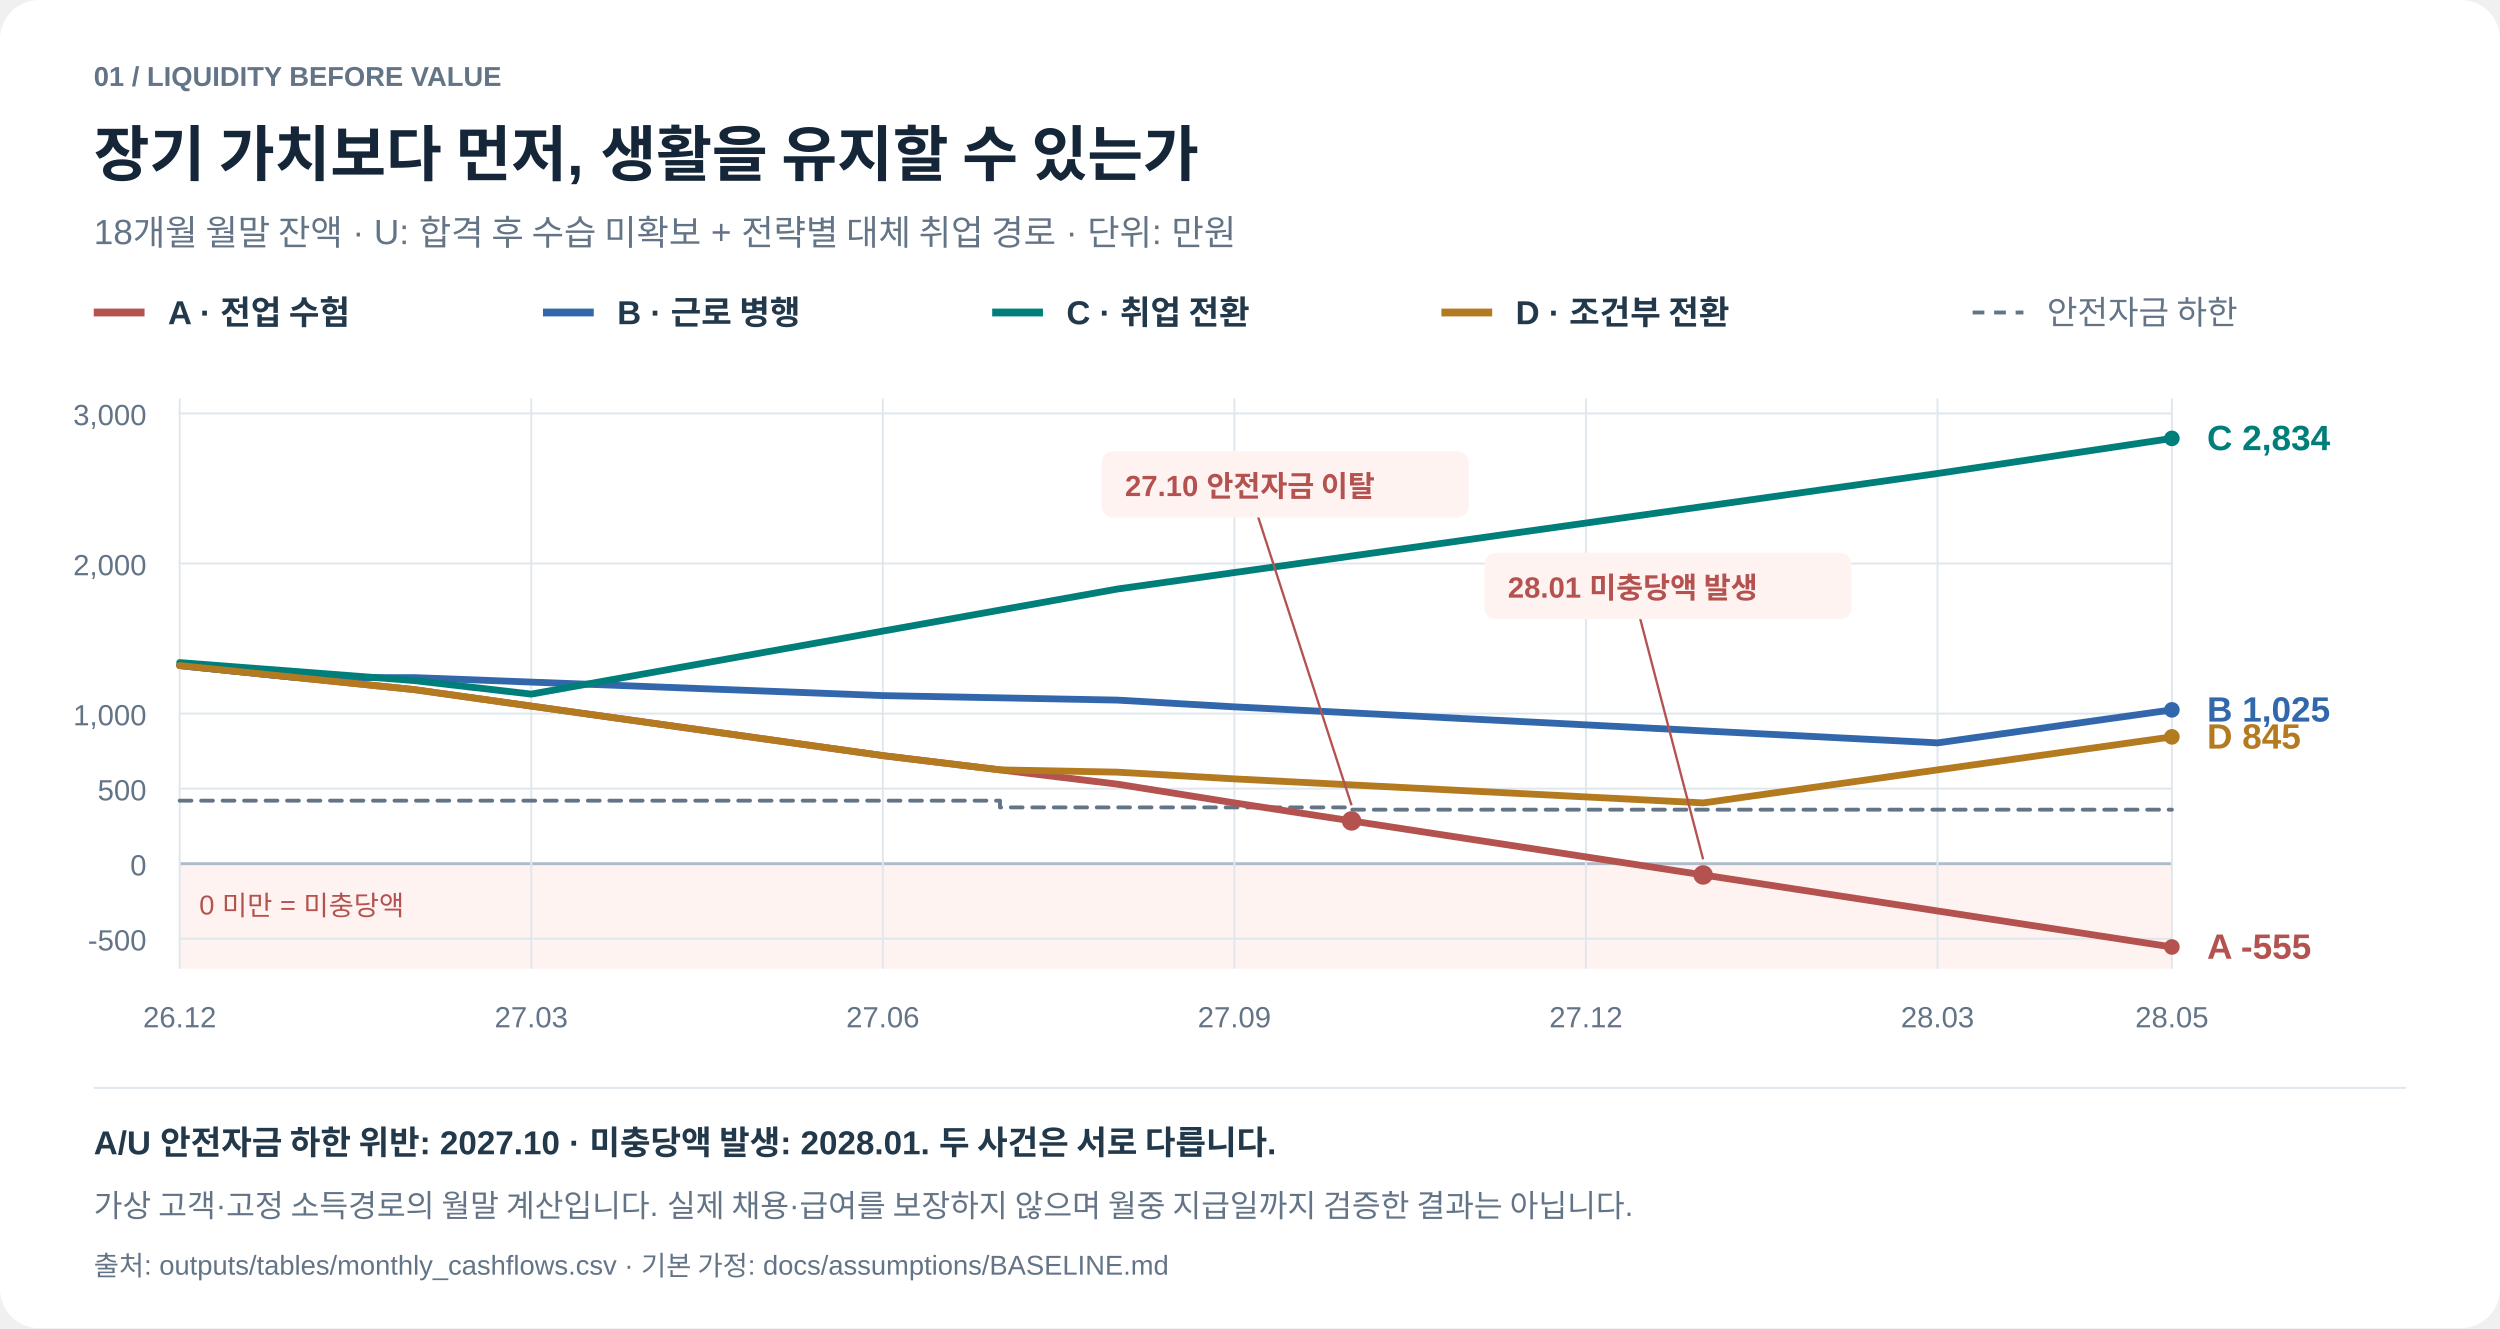
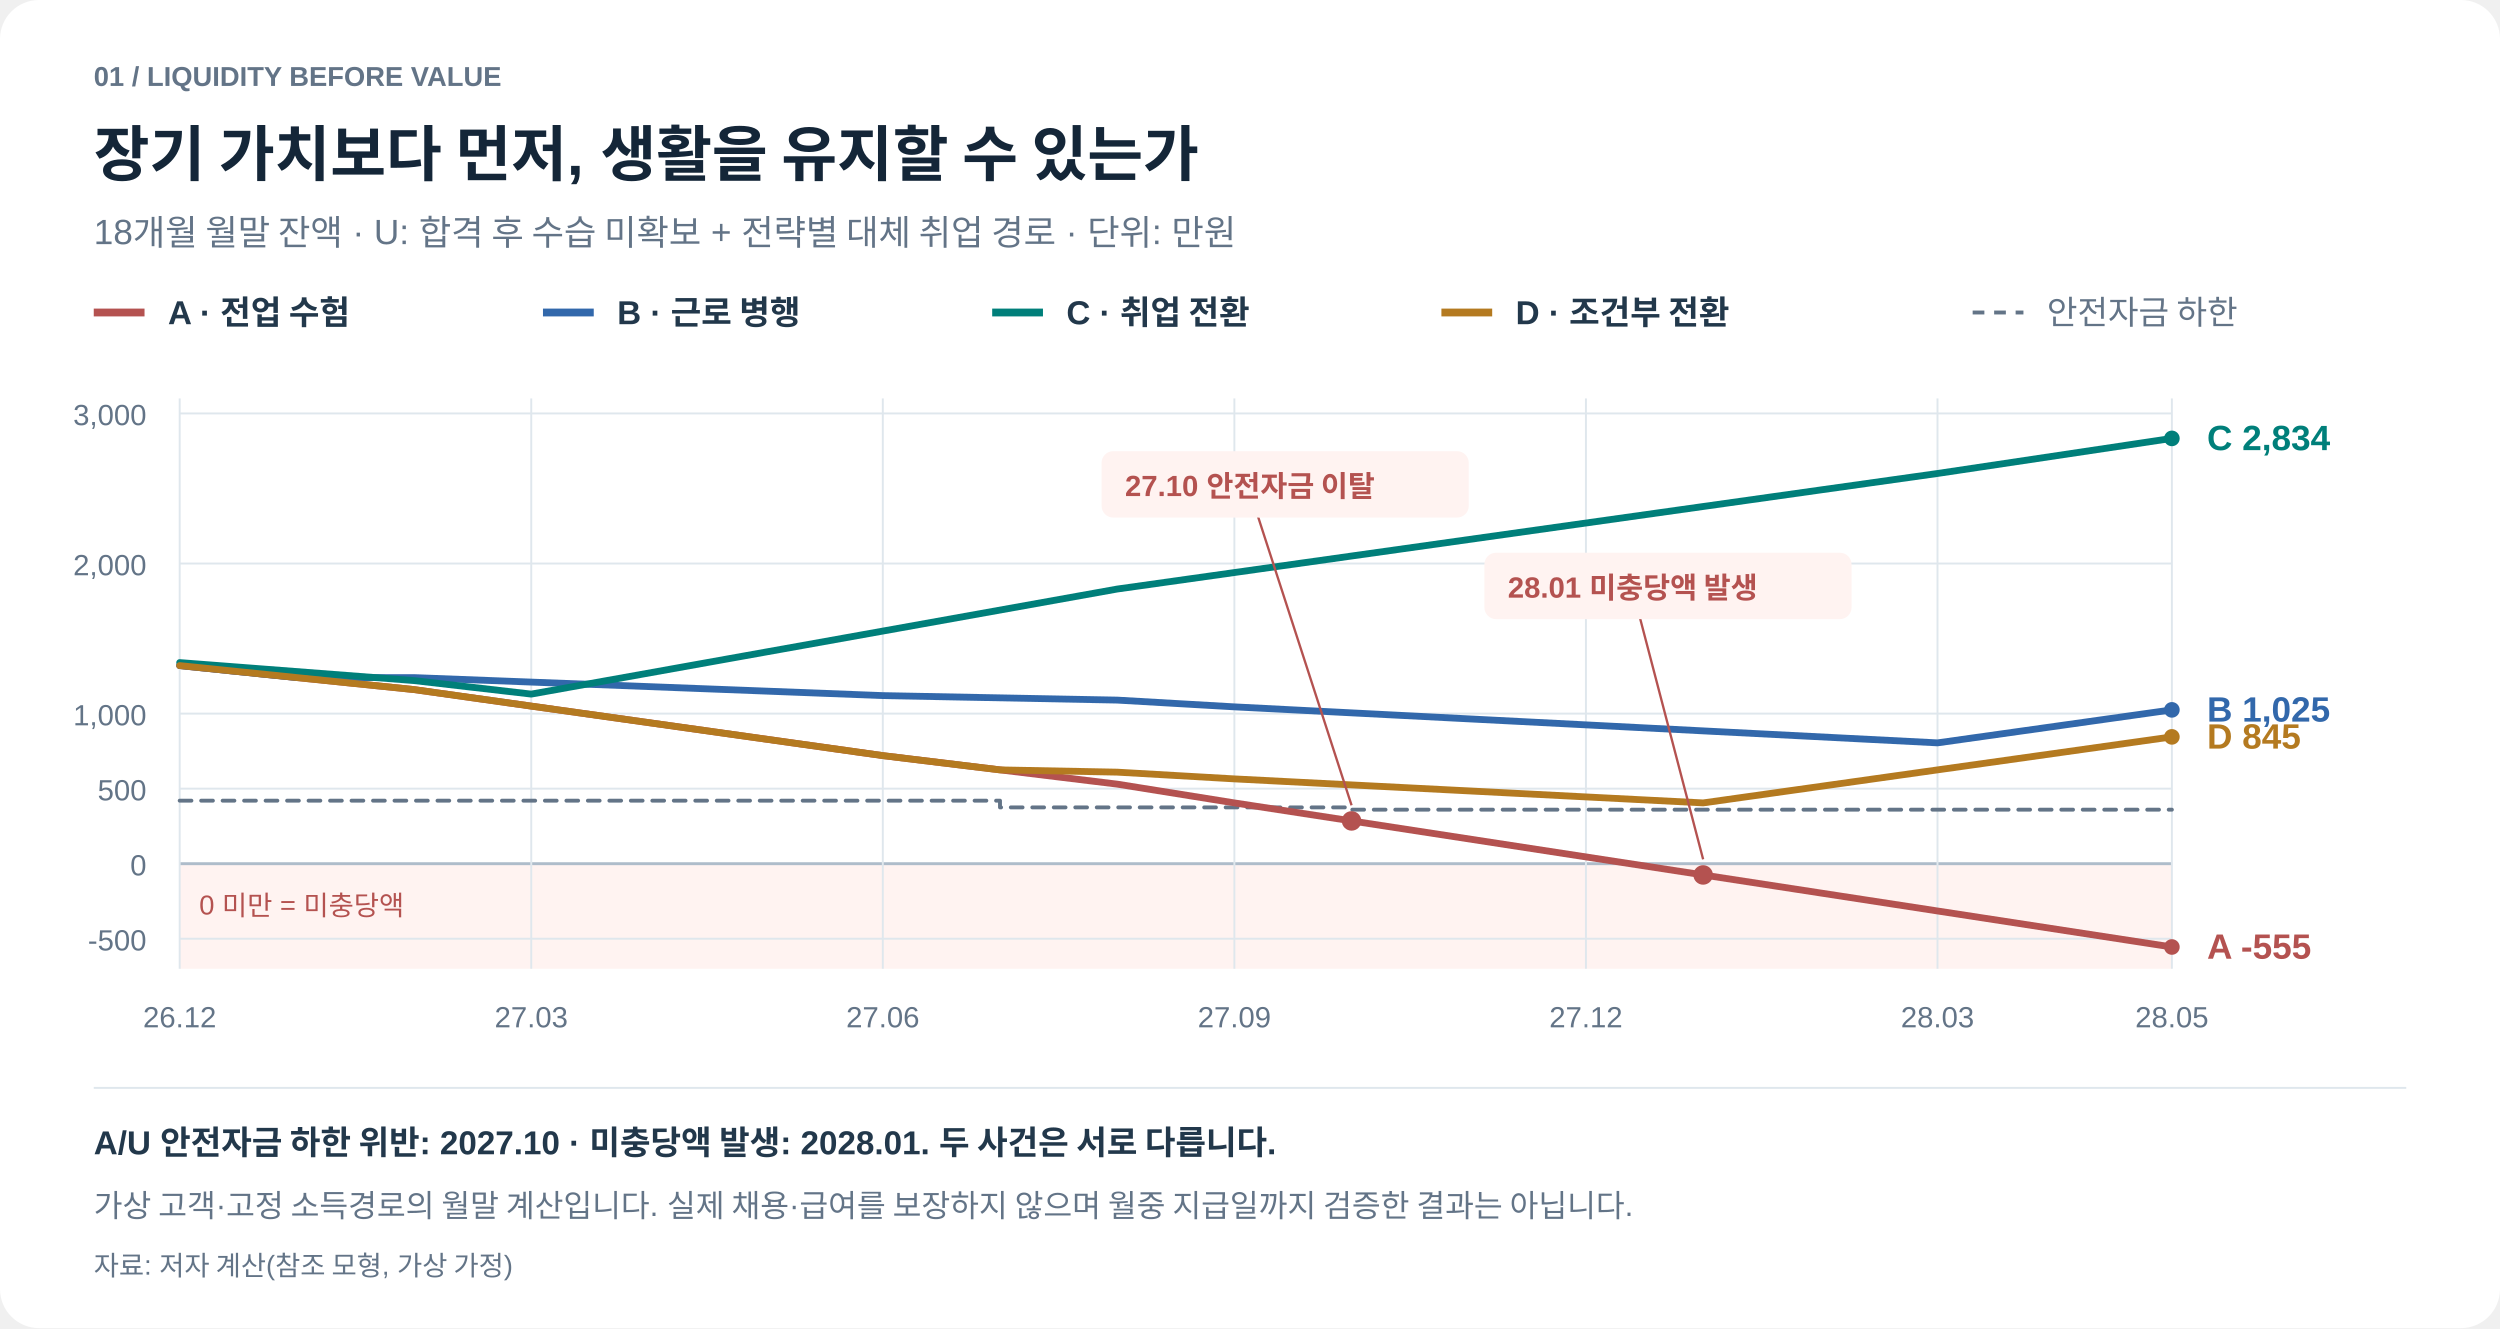
<svg xmlns="http://www.w3.org/2000/svg" viewBox="0 0 1280 680" width="1280" height="680" role="img" aria-labelledby="title desc" style="max-width:100%;height:auto">
  <style>text{font-family:"Noto Sans KR","Malgun Gothic",Arial,sans-serif}.number{font-family:Arial,"Malgun Gothic",sans-serif;font-variant-numeric:tabular-nums}</style>
  <rect x="0" y="0" width="1280" height="680" rx="20" fill="#FFFFFF" />
  <text x="48" y="44" font-size="14" fill="#637487" font-weight="700" text-anchor="start">01 / LIQUIDITY BEFORE VALUE</text>
  <text x="48" y="90" font-size="31" fill="#142638" font-weight="700" text-anchor="start">장기 가치보다 먼저, 생활을 유지할 수 있는가</text>
  <text x="48" y="125" font-size="18" fill="#637487" font-weight="400" text-anchor="start">18개월 월말 잔액 · U: 합격 후 수습 미확보 + 전략별 대체 취업 경로 · 단위: 만원</text>
  <line x1="48" y1="160" x2="74" y2="160" stroke="#B45250" stroke-width="4" />
  <text x="86" y="166" font-size="17" fill="#22384B" font-weight="700" text-anchor="start">A · 전업 수험</text>
  <line x1="278" y1="160" x2="304" y2="160" stroke="#3268AB" stroke-width="4" />
  <text x="316" y="166" font-size="17" fill="#22384B" font-weight="700" text-anchor="start">B · 근로 병행</text>
  <line x1="508" y1="160" x2="534" y2="160" stroke="#007F7A" stroke-width="4" />
  <text x="546" y="166" font-size="17" fill="#22384B" font-weight="700" text-anchor="start">C · 취업 전환</text>
  <line x1="738" y1="160" x2="764" y2="160" stroke="#B47A20" stroke-width="4" />
  <text x="776" y="166" font-size="17" fill="#22384B" font-weight="700" text-anchor="start">D · 조건부 전환</text>
  <line x1="1010" y1="160" x2="1036" y2="160" stroke="#637487" stroke-width="2" stroke-dasharray="6 5" />
  <text x="1048" y="166" font-size="17" fill="#637487" font-weight="400" text-anchor="start">안전자금 하한</text>
  <rect x="92" y="442.21" width="1020" height="53.79" rx="0" fill="#FFF3F1" />
  <line x1="92" y1="480.63" x2="1112" y2="480.63" stroke="#DFE7ED" stroke-width="1" />
  <text x="75" y="486.63" font-size="15" fill="#637487" font-weight="400" text-anchor="end" class="number">-500</text>
  <line x1="92" y1="442.21" x2="1112" y2="442.21" stroke="#AEBCCA" stroke-width="1.5" />
  <text x="75" y="448.21" font-size="15" fill="#637487" font-weight="400" text-anchor="end" class="number">0</text>
  <line x1="92" y1="403.79" x2="1112" y2="403.79" stroke="#DFE7ED" stroke-width="1" />
  <text x="75" y="409.79" font-size="15" fill="#637487" font-weight="400" text-anchor="end" class="number">500</text>
  <line x1="92" y1="365.37" x2="1112" y2="365.37" stroke="#DFE7ED" stroke-width="1" />
  <text x="75" y="371.37" font-size="15" fill="#637487" font-weight="400" text-anchor="end" class="number">1,000</text>
  <line x1="92" y1="288.53" x2="1112" y2="288.53" stroke="#DFE7ED" stroke-width="1" />
  <text x="75" y="294.53" font-size="15" fill="#637487" font-weight="400" text-anchor="end" class="number">2,000</text>
  <line x1="92" y1="211.68" x2="1112" y2="211.68" stroke="#DFE7ED" stroke-width="1" />
  <text x="75" y="217.68" font-size="15" fill="#637487" font-weight="400" text-anchor="end" class="number">3,000</text>
  <text x="102" y="468.21" font-size="14" fill="#B45250" font-weight="400" text-anchor="start">0 미만 = 미충당액</text>
  <line x1="92" y1="204" x2="92" y2="496" stroke="#DFE7ED" stroke-width="1" />
  <text x="92" y="526" font-size="15" fill="#637487" font-weight="400" text-anchor="middle" class="number">26.12</text>
  <line x1="272" y1="204" x2="272" y2="496" stroke="#DFE7ED" stroke-width="1" />
  <text x="272" y="526" font-size="15" fill="#637487" font-weight="400" text-anchor="middle" class="number">27.03</text>
  <line x1="452" y1="204" x2="452" y2="496" stroke="#DFE7ED" stroke-width="1" />
  <text x="452" y="526" font-size="15" fill="#637487" font-weight="400" text-anchor="middle" class="number">27.06</text>
  <line x1="632" y1="204" x2="632" y2="496" stroke="#DFE7ED" stroke-width="1" />
  <text x="632" y="526" font-size="15" fill="#637487" font-weight="400" text-anchor="middle" class="number">27.09</text>
  <line x1="812" y1="204" x2="812" y2="496" stroke="#DFE7ED" stroke-width="1" />
  <text x="812" y="526" font-size="15" fill="#637487" font-weight="400" text-anchor="middle" class="number">27.12</text>
  <line x1="992" y1="204" x2="992" y2="496" stroke="#DFE7ED" stroke-width="1" />
  <text x="992" y="526" font-size="15" fill="#637487" font-weight="400" text-anchor="middle" class="number">28.03</text>
  <line x1="1112" y1="204" x2="1112" y2="496" stroke="#DFE7ED" stroke-width="1" />
  <text x="1112" y="526" font-size="15" fill="#637487" font-weight="400" text-anchor="middle" class="number">28.05</text>
  <path d="M92,409.94 L152,409.94 L212,409.94 L272,409.94 L332,409.94 L392,409.94 L452,409.94 L512,409.94 L512,413.39 L572,413.39 L632,413.39 L692,413.39 L692,414.55 L752,414.55 L812,414.55 L872,414.55 L932,414.55 L992,414.55 L1052,414.55 L1112,414.55" fill="none" stroke="#637487" stroke-width="2" stroke-linecap="round" stroke-linejoin="round" stroke-dasharray="6 5" />
  <path d="M92,340.78 L152,346.93 L212,353.07 L272,361.53 L332,369.98 L392,378.43 L452,386.88 L512,394.18 L572,401.48 L632,411.09 L692,420.31 L752,429.53 L812,438.75 L872,447.97 L932,457.19 L992,466.42 L1052,475.64 L1112,484.86" fill="none" stroke="#B45250" stroke-width="3.5" stroke-linecap="round" stroke-linejoin="round" />
  <circle cx="1112" cy="484.86" r="4" fill="#B45250" />
  <text x="1130" y="490.86" font-size="18" fill="#B45250" font-weight="700" text-anchor="start" class="number">A -555</text>
  <path d="M92,340.78 L152,346.93 L212,346.93 L272,349.23 L332,351.54 L392,353.84 L452,356.15 L512,357.3 L572,358.45 L632,361.91 L692,364.98 L752,368.06 L812,371.13 L872,374.21 L932,377.28 L992,380.35 L1052,371.9 L1112,363.45" fill="none" stroke="#3268AB" stroke-width="3.5" stroke-linecap="round" stroke-linejoin="round" />
  <circle cx="1112" cy="363.45" r="4" fill="#3268AB" />
  <text x="1130" y="369.45" font-size="18" fill="#3268AB" font-weight="700" text-anchor="start" class="number">B 1,025</text>
  <path d="M92,339.24 L152,343.85 L212,348.46 L272,355.38 L332,344.62 L392,333.86 L452,323.11 L512,312.35 L572,301.59 L632,293.14 L692,284.68 L752,276.23 L812,267.78 L872,259.33 L932,250.87 L992,242.42 L1052,233.44 L1112,224.46" fill="none" stroke="#007F7A" stroke-width="3.5" stroke-linecap="round" stroke-linejoin="round" />
  <circle cx="1112" cy="224.46" r="4" fill="#007F7A" />
  <text x="1130" y="230.46" font-size="18" fill="#007F7A" font-weight="700" text-anchor="start" class="number">C 2,834</text>
  <path d="M92,340.78 L152,346.93 L212,353.07 L272,361.53 L332,369.98 L392,378.43 L452,386.88 L512,394.18 L572,395.34 L632,398.79 L692,401.87 L752,404.94 L812,408.02 L872,411.09 L932,402.64 L992,394.18 L1052,385.73 L1112,377.28" fill="none" stroke="#B47A20" stroke-width="3.5" stroke-linecap="round" stroke-linejoin="round" />
  <circle cx="1112" cy="377.28" r="4" fill="#B47A20" />
  <text x="1130" y="383.28" font-size="18" fill="#B47A20" font-weight="700" text-anchor="start" class="number">D 845</text>
  <line x1="692" y1="412.31" x2="642" y2="258" stroke="#B45250" stroke-width="1.2" />
  <circle cx="692" cy="420.31" r="5" fill="#B45250" />
  <rect x="564" y="231" width="188" height="34" rx="6" fill="#FFF3F1" />
  <text x="576" y="254" font-size="15" fill="#B45250" font-weight="700" text-anchor="start">27.10 안전자금 이탈</text>
  <line x1="872" y1="439.97" x2="838" y2="310" stroke="#B45250" stroke-width="1.2" />
  <circle cx="872" cy="447.97" r="5" fill="#B45250" />
  <rect x="760" y="283" width="188" height="34" rx="6" fill="#FFF3F1" />
  <text x="772" y="306" font-size="15" fill="#B45250" font-weight="700" text-anchor="start">28.01 미충당액 발생</text>
  <line x1="48" y1="557" x2="1232" y2="557" stroke="#DFE7ED" stroke-width="1" />
  <text x="48" y="591" font-size="17" fill="#22384B" font-weight="700" text-anchor="start">A/U 안전자금 하한 위반: 2027.10 · 미충당액 발생: 2028.01. 두 사건은 서로 다릅니다.</text>
  <text x="48" y="623" font-size="16" fill="#637487" font-weight="400" text-anchor="start">가상 고객·고정 소득경로의 월말 계산입니다. 실제 채용·급여를 보장하지 않으며 월중 지급일까지 검증한 결과는 아닙니다.</text>
-   <text x="48" y="653" font-size="14" fill="#637487" font-weight="400" text-anchor="start">출처: outputs/tables/monthly_cashflows.csv · 기본 가정: docs/assumptions/BASELINE.md</text>
+   <text x="48" y="653" font-size="14" fill="#637487" font-weight="400" text-anchor="start">자료: 저자 계산(참조 모형, 가상 가정)</text>
</svg>
